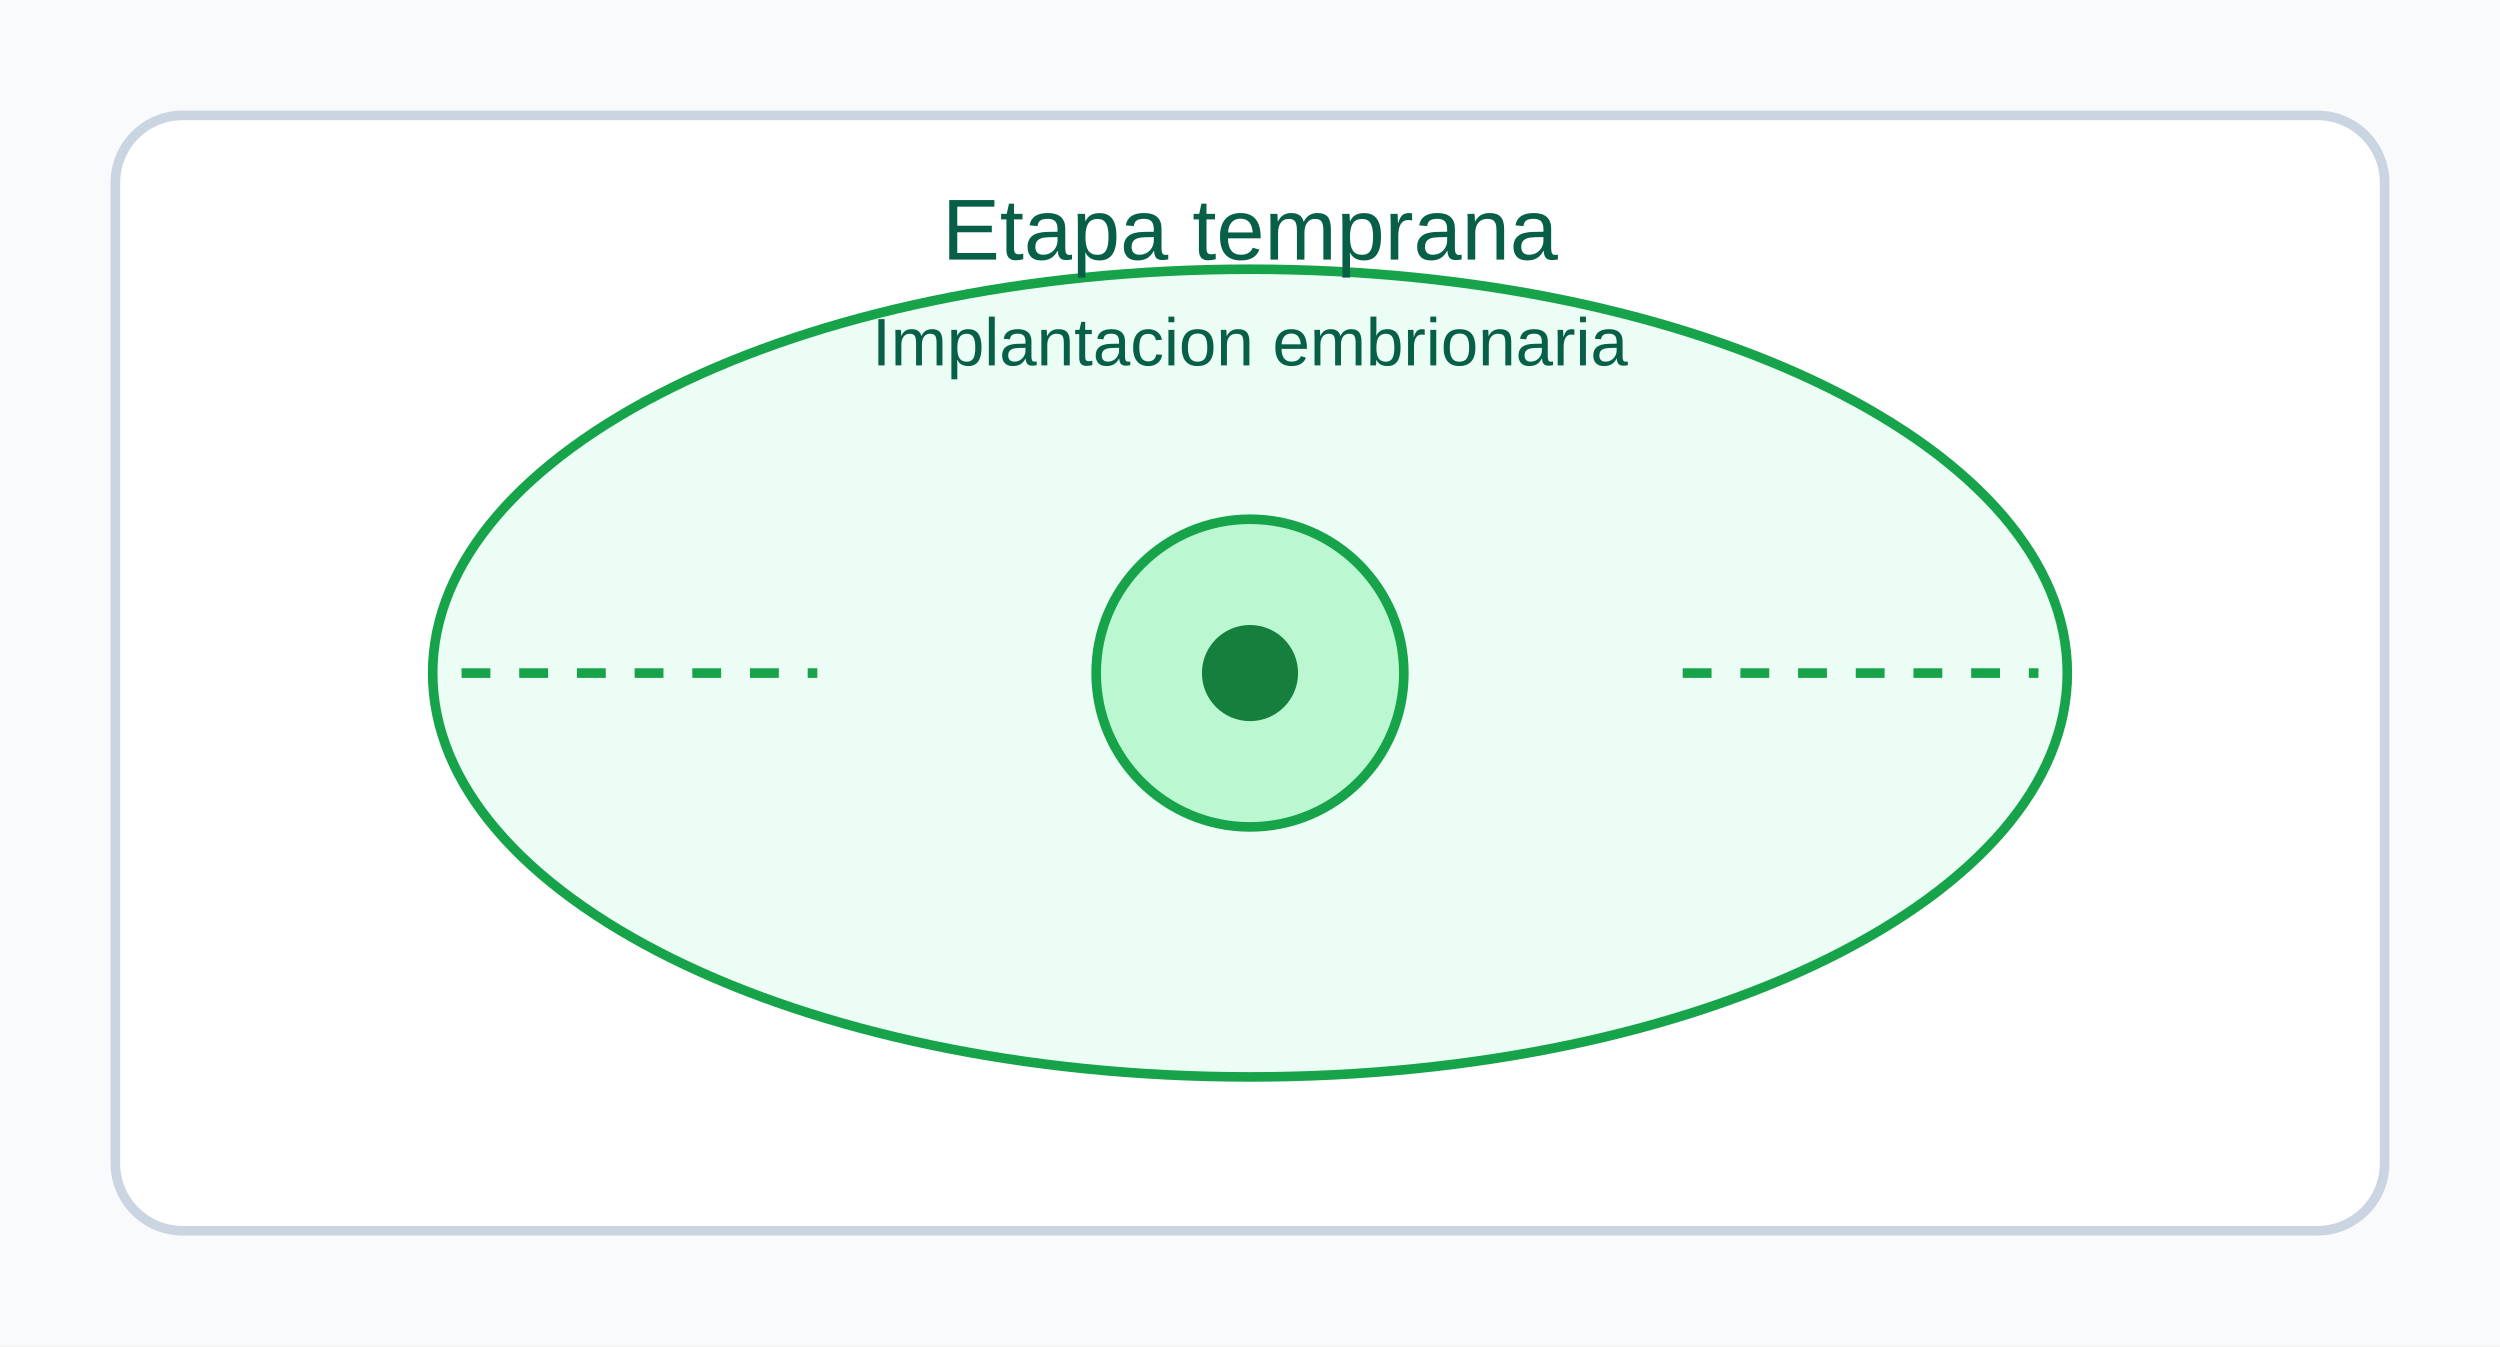
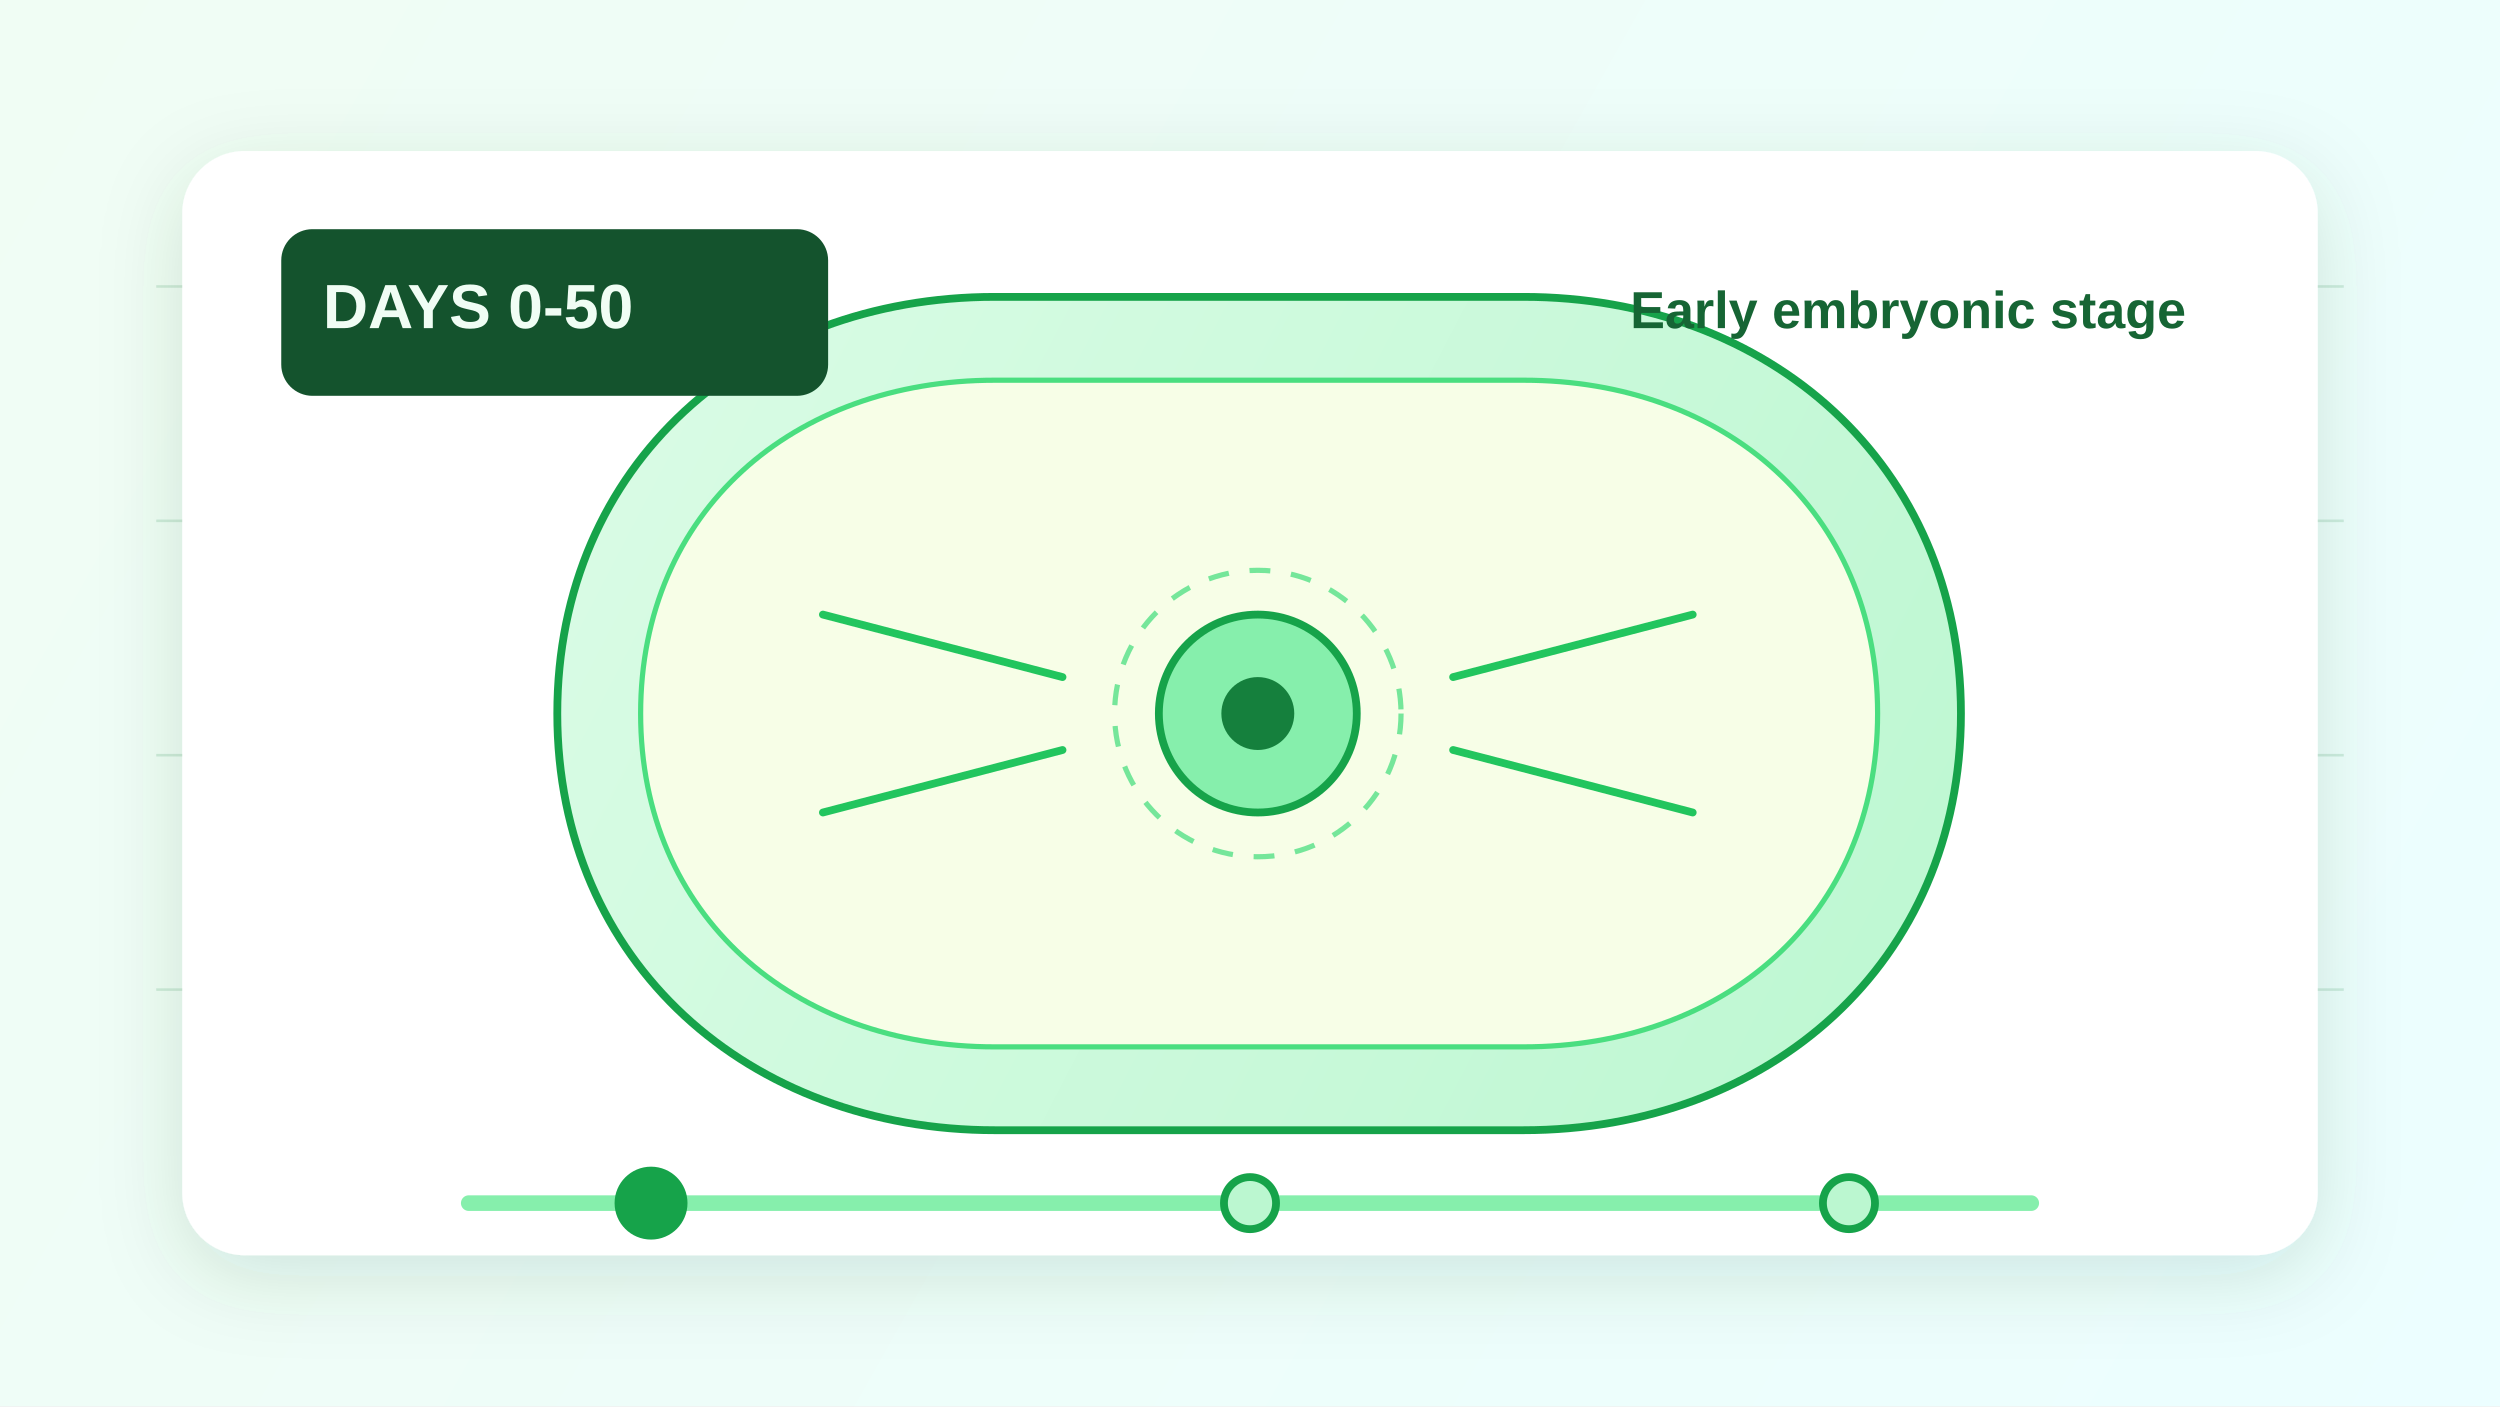
- <svg xmlns="http://www.w3.org/2000/svg" width="520" height="280" viewBox="0 0 520 280" role="img" aria-label="Early gestation embryo illustration">
-   <rect width="520" height="280" fill="#f8fafc" />
-   <rect x="24" y="24" width="472" height="232" rx="14" fill="#ffffff" stroke="#cbd5e1" stroke-width="2" />
-   <ellipse cx="260" cy="140" rx="170" ry="84" fill="#ecfdf5" stroke="#16a34a" stroke-width="2" />
-   <circle cx="260" cy="140" r="32" fill="#bbf7d0" stroke="#16a34a" stroke-width="2" />
-   <circle cx="260" cy="140" r="10" fill="#15803d" />
-   <line x1="96" y1="140" x2="170" y2="140" stroke="#16a34a" stroke-width="2" stroke-dasharray="6 6" />
-   <line x1="350" y1="140" x2="424" y2="140" stroke="#16a34a" stroke-width="2" stroke-dasharray="6 6" />
-   <text x="260" y="54" font-family="Arial, sans-serif" font-size="18" fill="#065f46" text-anchor="middle">Etapa temprana</text>
-   <text x="260" y="76" font-family="Arial, sans-serif" font-size="14" fill="#065f46" text-anchor="middle">Implantacion embrionaria</text>
+ <svg xmlns="http://www.w3.org/2000/svg" width="960" height="540" viewBox="0 0 960 540" fill="none" role="img" aria-label="Early gestation biological illustration">
+   <defs>
+     <linearGradient id="bgEarly" x1="0" y1="0" x2="960" y2="540" gradientUnits="userSpaceOnUse">
+       <stop offset="0" stop-color="#f0fdf4" />
+       <stop offset="1" stop-color="#ecfeff" />
+     </linearGradient>
+     <linearGradient id="shellEarly" x1="182" y1="120" x2="780" y2="430" gradientUnits="userSpaceOnUse">
+       <stop offset="0" stop-color="#dcfce7" />
+       <stop offset="1" stop-color="#bbf7d0" />
+     </linearGradient>
+     <filter id="softShadowEarly" x="0" y="0" width="960" height="540" filterUnits="userSpaceOnUse" color-interpolation-filters="sRGB">
+       <feDropShadow dx="0" dy="8" stdDeviation="16" flood-color="#14532d" flood-opacity="0.14" />
+     </filter>
+   </defs>
+   <rect width="960" height="540" fill="url(#bgEarly)" />
+   <g opacity="0.15" stroke="#15803d" stroke-width="1">
+     <path d="M60 110H900" />
+     <path d="M60 200H900" />
+     <path d="M60 290H900" />
+     <path d="M60 380H900" />
+     <path d="M140 70V470" />
+     <path d="M320 70V470" />
+     <path d="M500 70V470" />
+     <path d="M680 70V470" />
+     <path d="M860 70V470" />
+   </g>
+   <g filter="url(#softShadowEarly)">
+     <rect x="70" y="58" width="820" height="424" rx="24" fill="#ffffff" />
+   </g>
+   <g>
+     <path d="M214 274C214 178 288 114 382 114H585C679 114 753 178 753 274C753 370 679 434 585 434H382C288 434 214 370 214 274Z" fill="url(#shellEarly)" stroke="#16a34a" stroke-width="3" />
+     <path d="M246 274C246 196 305 146 382 146H585C662 146 721 196 721 274C721 352 662 402 585 402H382C305 402 246 352 246 274Z" fill="#f7fee7" stroke="#4ade80" stroke-width="2" />
+     <circle cx="483" cy="274" r="38" fill="#86efac" stroke="#16a34a" stroke-width="3" />
+     <circle cx="483" cy="274" r="14" fill="#15803d" />
+     <circle cx="483" cy="274" r="55" stroke="#4ade80" stroke-width="2" stroke-dasharray="8 8" opacity="0.75" />
+     <path d="M316 236L408 260" stroke="#22c55e" stroke-width="3" stroke-linecap="round" />
+     <path d="M316 312L408 288" stroke="#22c55e" stroke-width="3" stroke-linecap="round" />
+     <path d="M650 236L558 260" stroke="#22c55e" stroke-width="3" stroke-linecap="round" />
+     <path d="M650 312L558 288" stroke="#22c55e" stroke-width="3" stroke-linecap="round" />
+   </g>
+   <g>
+     <rect x="108" y="88" width="210" height="64" rx="12" fill="#14532d" />
+     <text x="124" y="126" fill="#f0fdf4" font-family="Segoe UI, Arial, sans-serif" font-size="24" font-weight="700">DAYS 0-50</text>
+     <text x="626" y="126" fill="#166534" font-family="Segoe UI, Arial, sans-serif" font-size="20" font-weight="600">Early embryonic stage</text>
+   </g>
+   <g>
+     <line x1="180" y1="462" x2="780" y2="462" stroke="#86efac" stroke-width="6" stroke-linecap="round" />
+     <circle cx="250" cy="462" r="14" fill="#16a34a" />
+     <circle cx="480" cy="462" r="10" fill="#bbf7d0" stroke="#16a34a" stroke-width="3" />
+     <circle cx="710" cy="462" r="10" fill="#bbf7d0" stroke="#16a34a" stroke-width="3" />
+   </g>
</svg>
